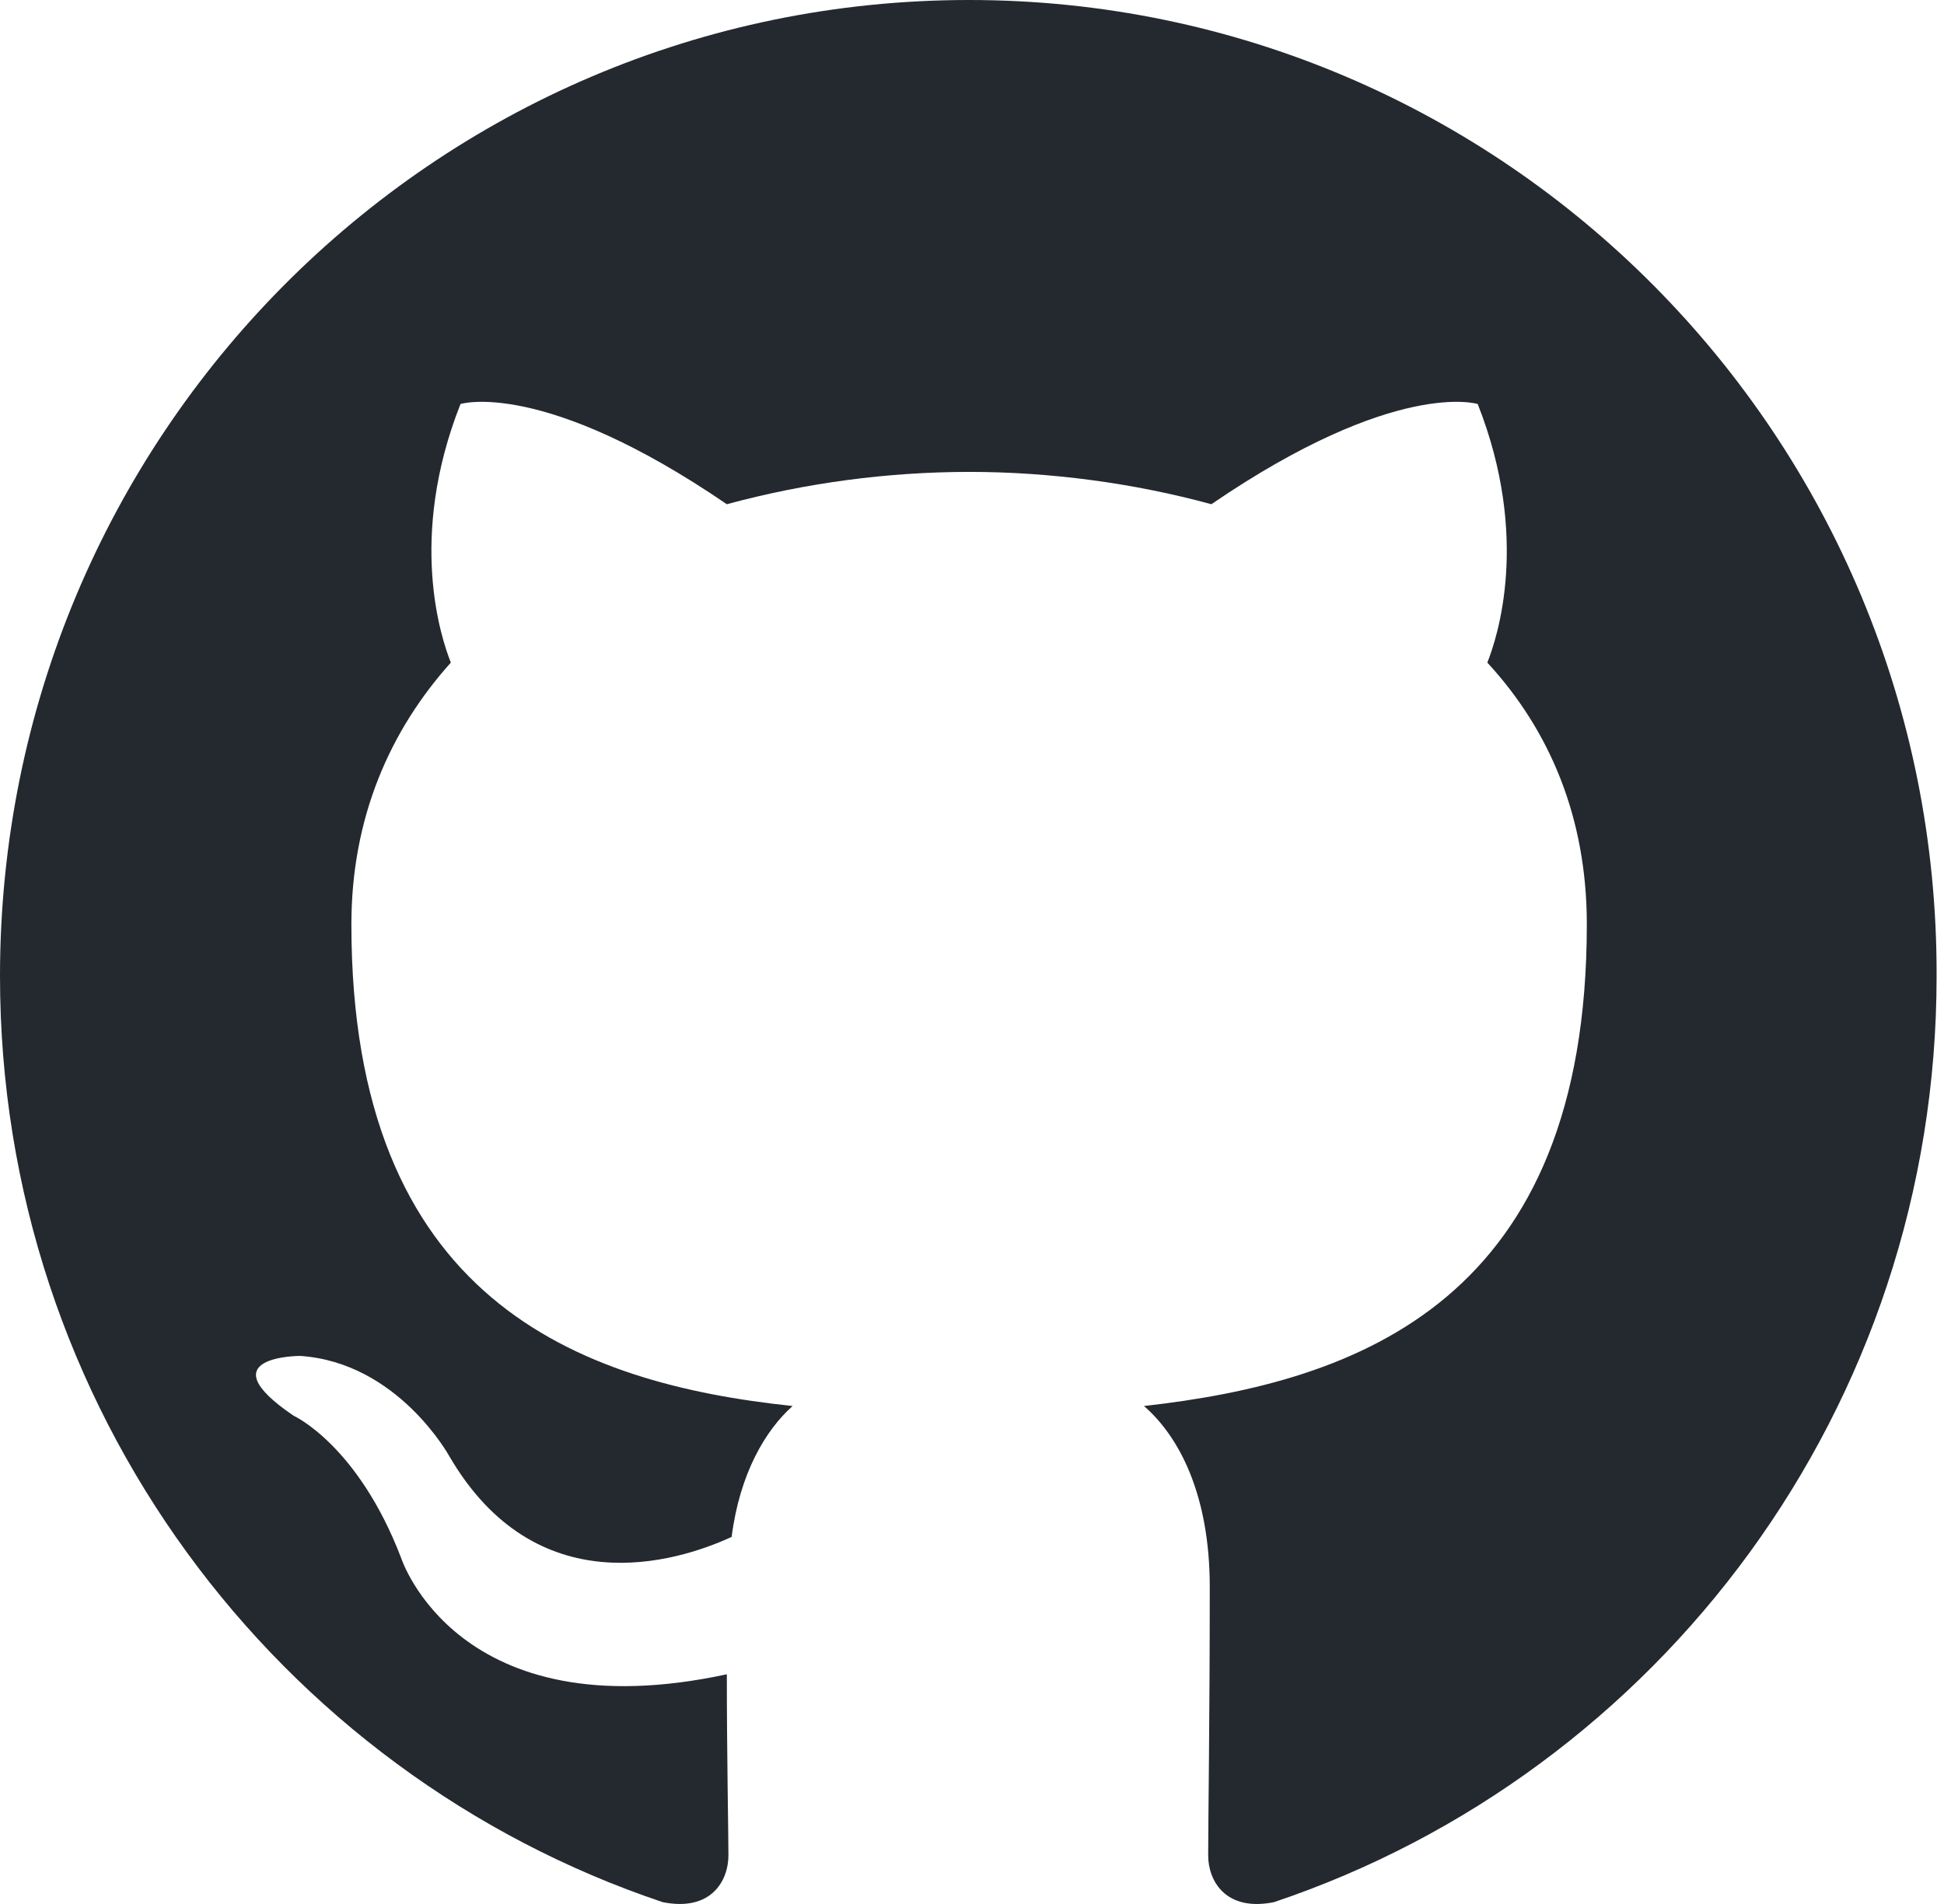
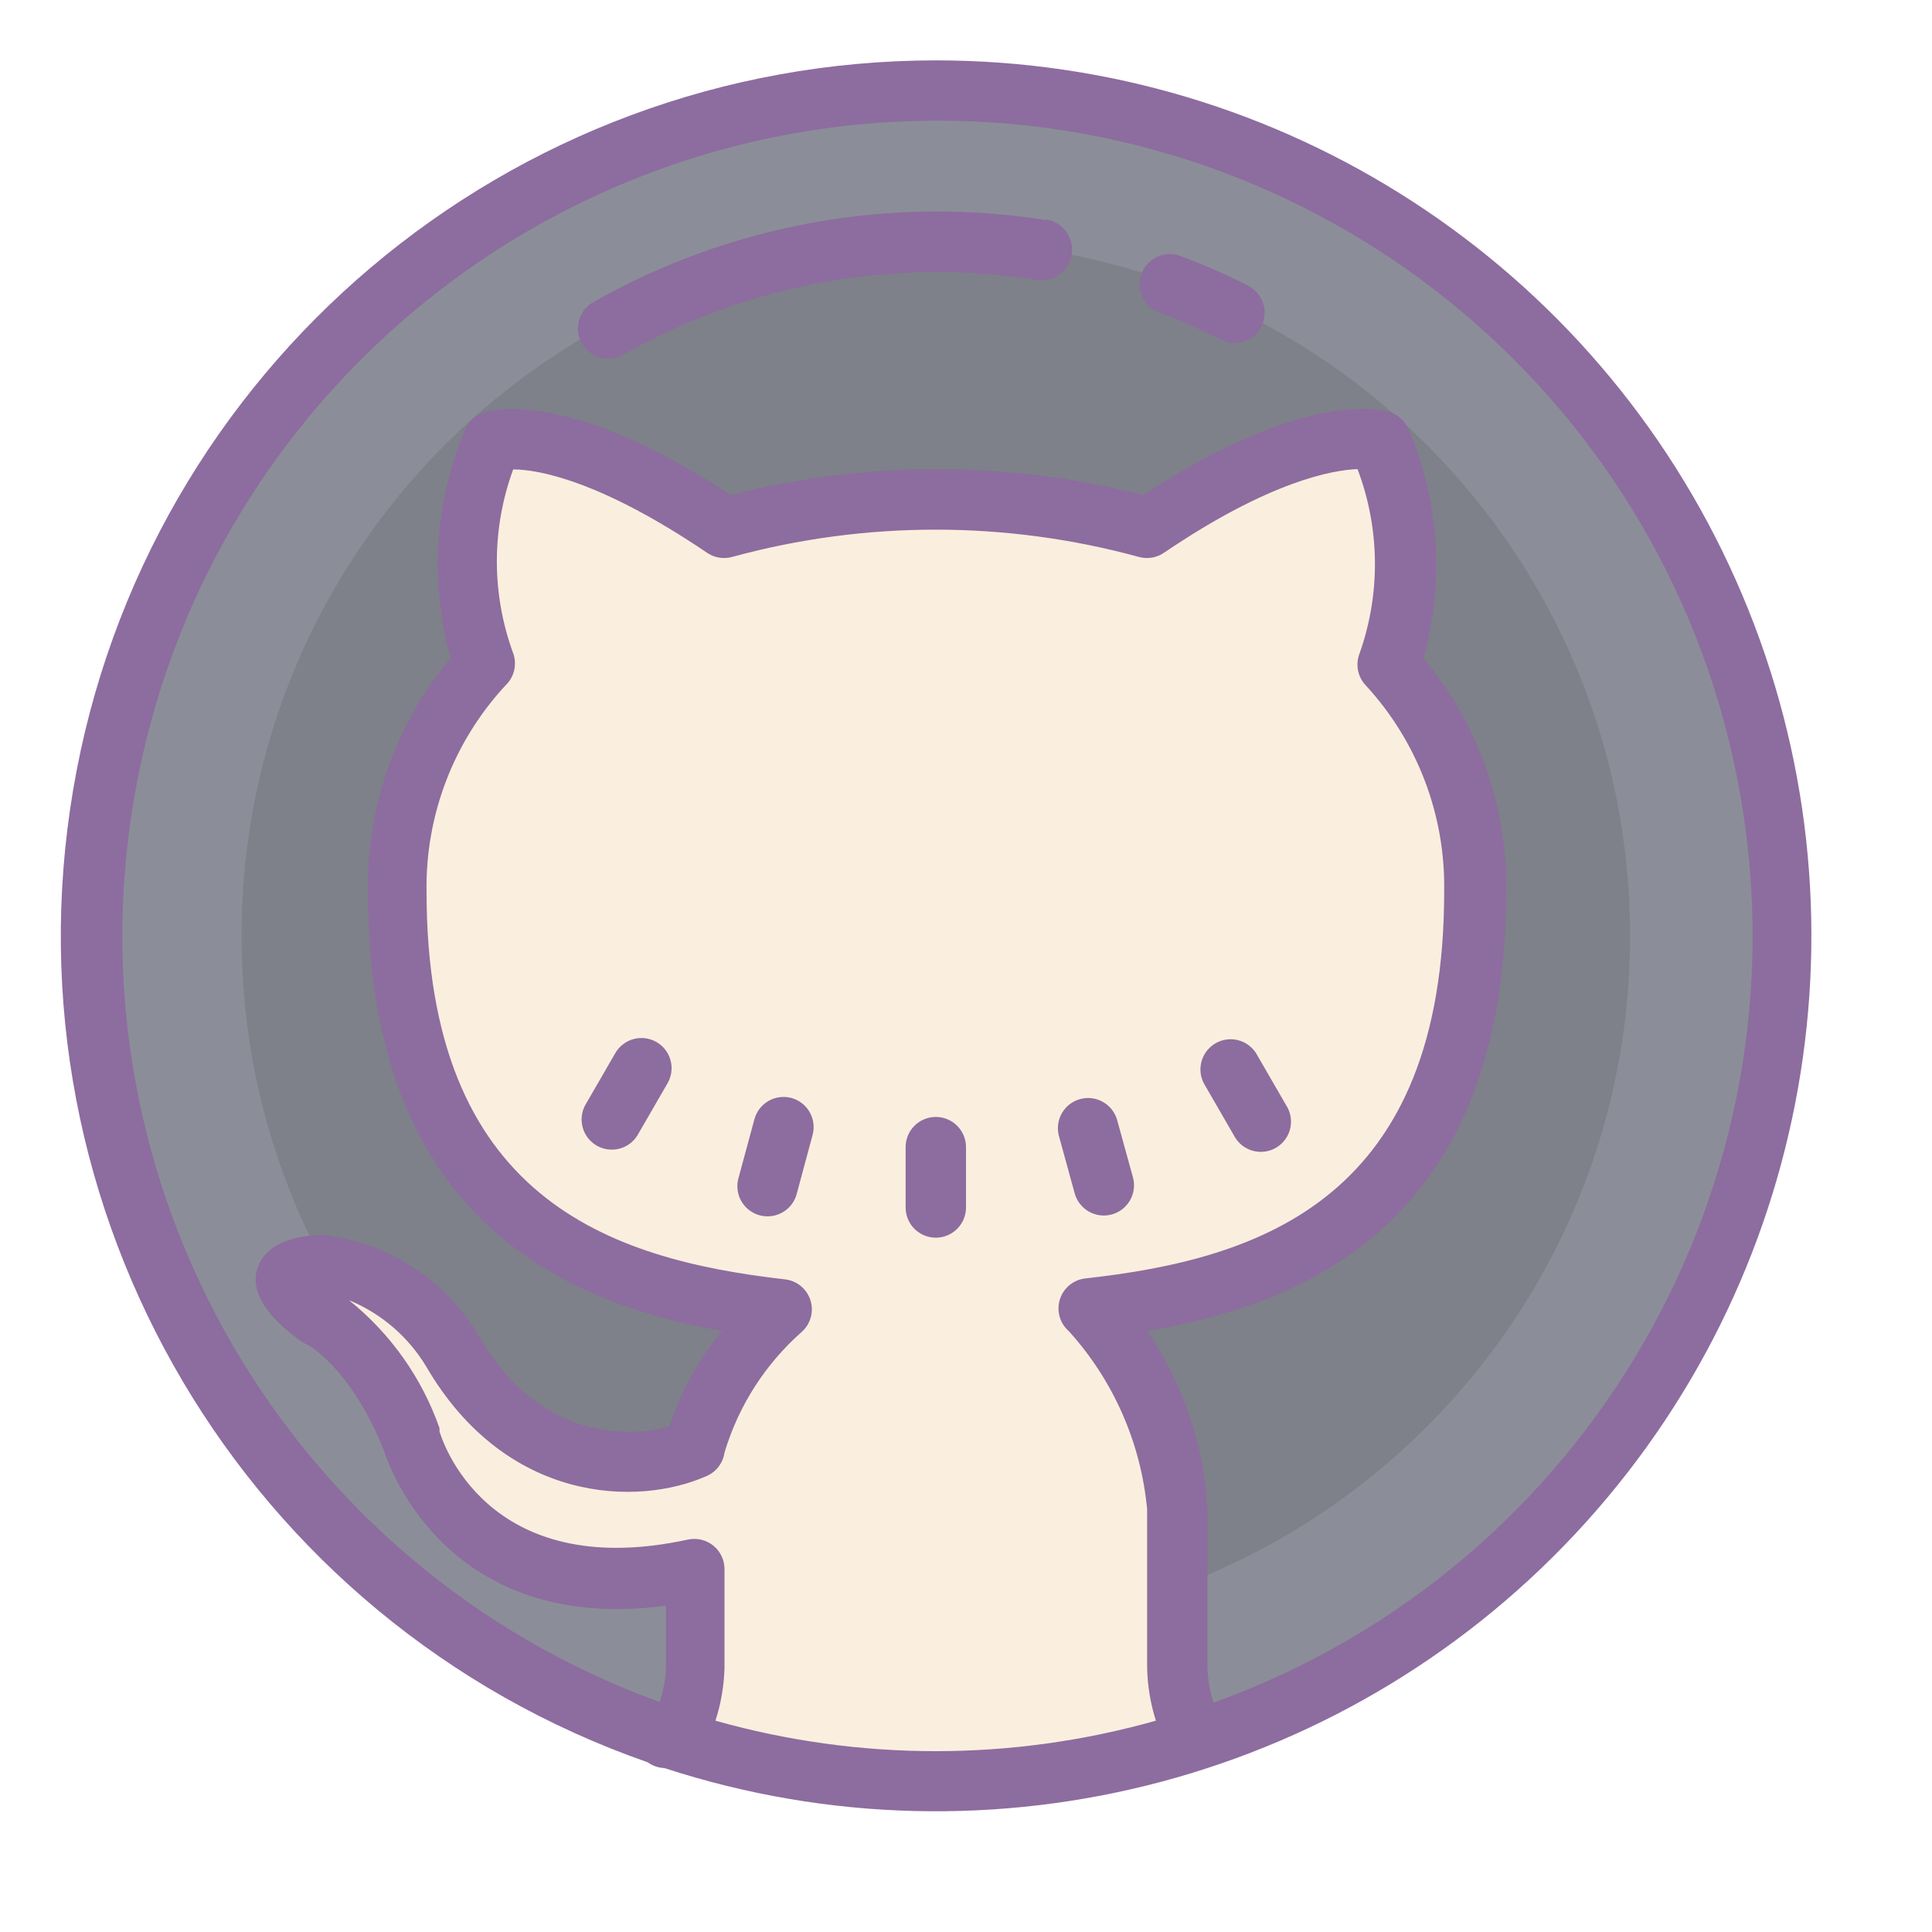
- <svg xmlns="http://www.w3.org/2000/svg" width="98" height="96">
-   <path fill-rule="evenodd" clip-rule="evenodd" d="M48.854 0C21.839 0 0 22 0 49.217c0 21.756 13.993 40.172 33.405 46.69 2.427.49 3.316-1.059 3.316-2.362 0-1.141-.08-5.052-.08-9.127-13.59 2.934-16.42-5.867-16.42-5.867-2.184-5.704-5.42-7.17-5.42-7.17-4.448-3.015.324-3.015.324-3.015 4.934.326 7.523 5.052 7.523 5.052 4.367 7.496 11.404 5.378 14.235 4.074.404-3.178 1.699-5.378 3.074-6.6-10.839-1.141-22.243-5.378-22.243-24.283 0-5.378 1.94-9.778 5.014-13.2-.485-1.222-2.184-6.275.486-13.038 0 0 4.125-1.304 13.426 5.052a46.97 46.97 0 0 1 12.214-1.63c4.125 0 8.33.571 12.213 1.63 9.302-6.356 13.427-5.052 13.427-5.052 2.67 6.763.97 11.816.485 13.038 3.155 3.422 5.015 7.822 5.015 13.2 0 18.905-11.404 23.06-22.324 24.283 1.78 1.548 3.316 4.481 3.316 9.126 0 6.6-.08 11.897-.08 13.526 0 1.304.89 2.853 3.316 2.364 19.412-6.52 33.405-24.935 33.405-46.691C97.707 22 75.788 0 48.854 0z" fill="#24292f" />
+ <svg xmlns="http://www.w3.org/2000/svg" viewBox="0 0 64 64" width="64px" height="64px">
+   <path fill="#8b8e98" d="M31 3A28 28 0 1 0 31 59A28 28 0 1 0 31 3Z" />
+   <path fill="#7e8189" d="M31,54A23,23,0,1,1,54,31,23,23,0,0,1,31,54Z" />
+   <path fill="#faefde" d="M36.08,43.35A11,11,0,0,1,39,50v5.25c0,.55.23,2.13.9,2.31L31,59.18l-9-1.61c.72-.16,1-1.77,1-2.32s0-.91,0-3.25c-7.79,1.69-9.4-4.3-9.4-4.3-1.28-3.23-3.11-4.1-3.11-4.1-2.54-1.73.19-1.7.19-1.7A5.89,5.89,0,0,1,15,44.79c2.5,4.27,6.44,3.92,8,3.21.26-1.81,2.1-3.93,2.9-4.63-6.22-.71-12.76-3.11-12.76-13.84A10.83,10.83,0,0,1,16,22a10.09,10.09,0,0,1,.28-7.41s2.35-.75,7.7,2.87a26.61,26.61,0,0,1,14,0c5.34-3.62,7.69-2.87,7.69-2.87A10.09,10.09,0,0,1,46,22a10.83,10.83,0,0,1,2.87,7.51C48.86,40.29,42.32,42.66,36.08,43.35Z" />
+   <path fill="#8d6c9f" d="M31,2a29,29,0,0,0-9.54,56.38,1,1,0,0,0,.55.19A29,29,0,1,0,31,2ZM23.7,57a6.22,6.22,0,0,0,.3-1.74v-.54c0-.45,0-1.06,0-2.72a1,1,0,0,0-1.21-1c-6.72,1.46-8.17-3.38-8.23-3.58l0-.11a9.44,9.44,0,0,0-3-4.24,5.37,5.37,0,0,1,2.56,2.2c2.64,4.53,7,4.65,9.3,3.62a1,1,0,0,0,.58-.77,8.62,8.62,0,0,1,2.56-4A1,1,0,0,0,26,42.38c-5.87-.67-11.87-2.72-11.87-12.84a9.82,9.82,0,0,1,2.62-6.84A1,1,0,0,0,17,21.64,8.84,8.84,0,0,1,17,15.55c.85,0,2.92.39,6.42,2.76a1,1,0,0,0,.83.14,25.56,25.56,0,0,1,13.48,0,1,1,0,0,0,.83-.14c3.51-2.38,5.59-2.74,6.41-2.77a8.87,8.87,0,0,1,.07,6.1,1,1,0,0,0,.19,1.05,9.82,9.82,0,0,1,2.61,6.84c0,10.13-6,12.17-11.89,12.82a1,1,0,0,0-.54,1.75A10.2,10.2,0,0,1,38,50v5.25A6.28,6.28,0,0,0,38.29,57,26.86,26.86,0,0,1,23.7,57Zm16.5-.6a4.13,4.13,0,0,1-.2-1.13V50a11.66,11.66,0,0,0-2-5.91c5.55-.94,11.89-3.82,11.89-14.56a11.76,11.76,0,0,0-2.74-7.73,11.44,11.44,0,0,0-.48-7.56,1,1,0,0,0-.62-.58c-.28-.09-2.85-.76-8.18,2.74a27.61,27.61,0,0,0-13.66,0c-5.33-3.5-7.9-2.83-8.18-2.74a1,1,0,0,0-.62.58,11.42,11.42,0,0,0-.48,7.56,11.75,11.75,0,0,0-2.74,7.73c0,10.65,6.23,13.58,11.73,14.56a9.51,9.51,0,0,0-1.74,3.16c-1.42.4-4.34.41-6.29-2.94a6.9,6.9,0,0,0-5.15-3.4c-.54,0-1.9.09-2.22,1.13s.91,2,1.46,2.4l.13.07c.06,0,1.52.8,2.6,3.53.23.71,2.22,6.1,9.35,5.15,0,.79,0,1.19,0,1.5v.56a4,4,0,0,1-.21,1.13,27,27,0,1,1,18.41,0Z" />
+   <path fill="#8d6c9f" d="M31 37a1 1 0 0 0-1 1v2a1 1 0 0 0 2 0V38A1 1 0 0 0 31 37zM35.6 39.53A1 1 0 0 0 37.53 39L37 37.08a1 1 0 0 0-1.93.52zM21.75 34.52a1 1 0 0 0-1.37.37l-1 1.73a1 1 0 0 0 1.73 1l1-1.73A1 1 0 0 0 21.75 34.52zM40.88 37.62a1 1 0 1 0 1.73-1l-1-1.73a1 1 0 0 0-1.73 1zM26.21 36.37a1 1 0 0 0-1.22.71L24.47 39a1 1 0 1 0 1.93.52l.52-1.93A1 1 0 0 0 26.21 36.37zM41.35 9.46a22.71 22.71 0 0 0-2.3-1 1 1 0 0 0-.7 1.87 21.1 21.1 0 0 1 2.1.92 1 1 0 0 0 .45.11 1 1 0 0 0 .45-1.89zM34.65 7.29a23.08 23.08 0 0 0-15 2.72 1 1 0 0 0 .5 1.87 1 1 0 0 0 .49-.13A21.1 21.1 0 0 1 34.34 9.27a1 1 0 1 0 .32-2z" />
</svg>
